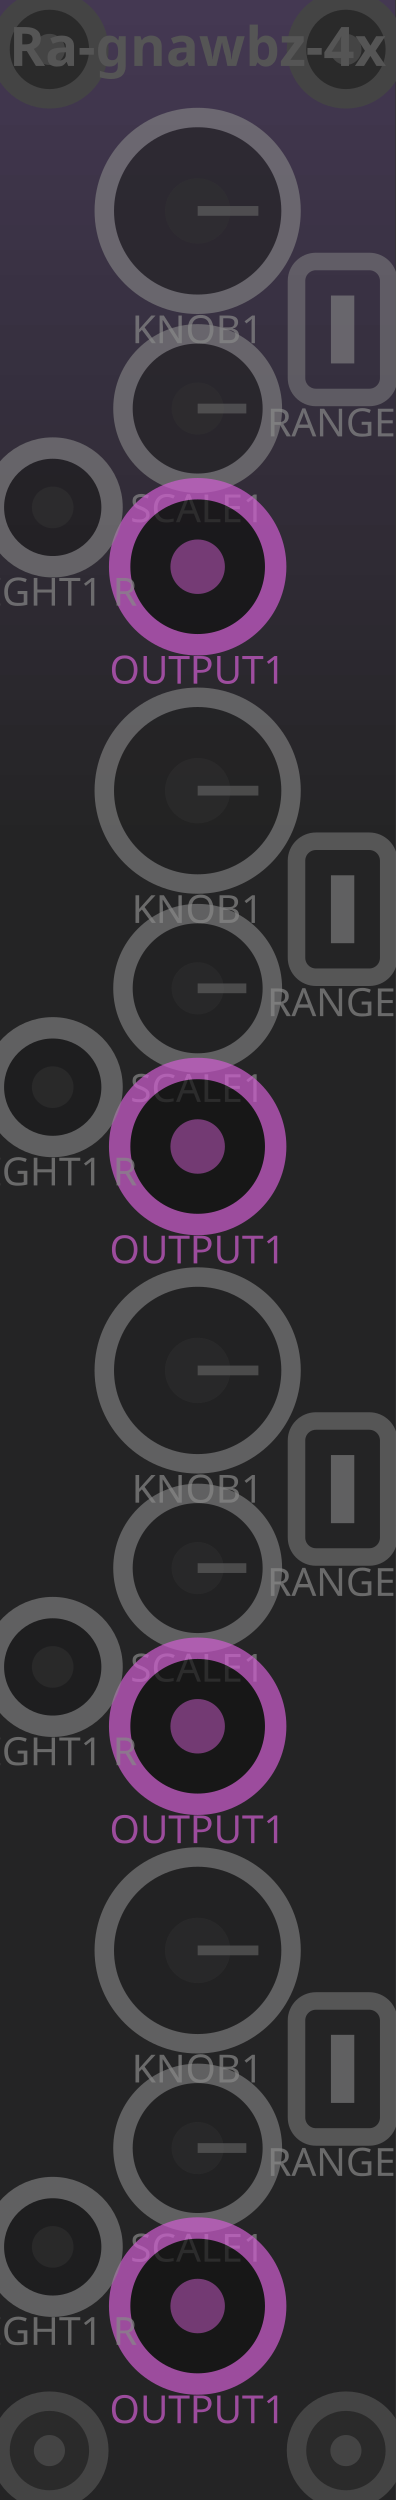
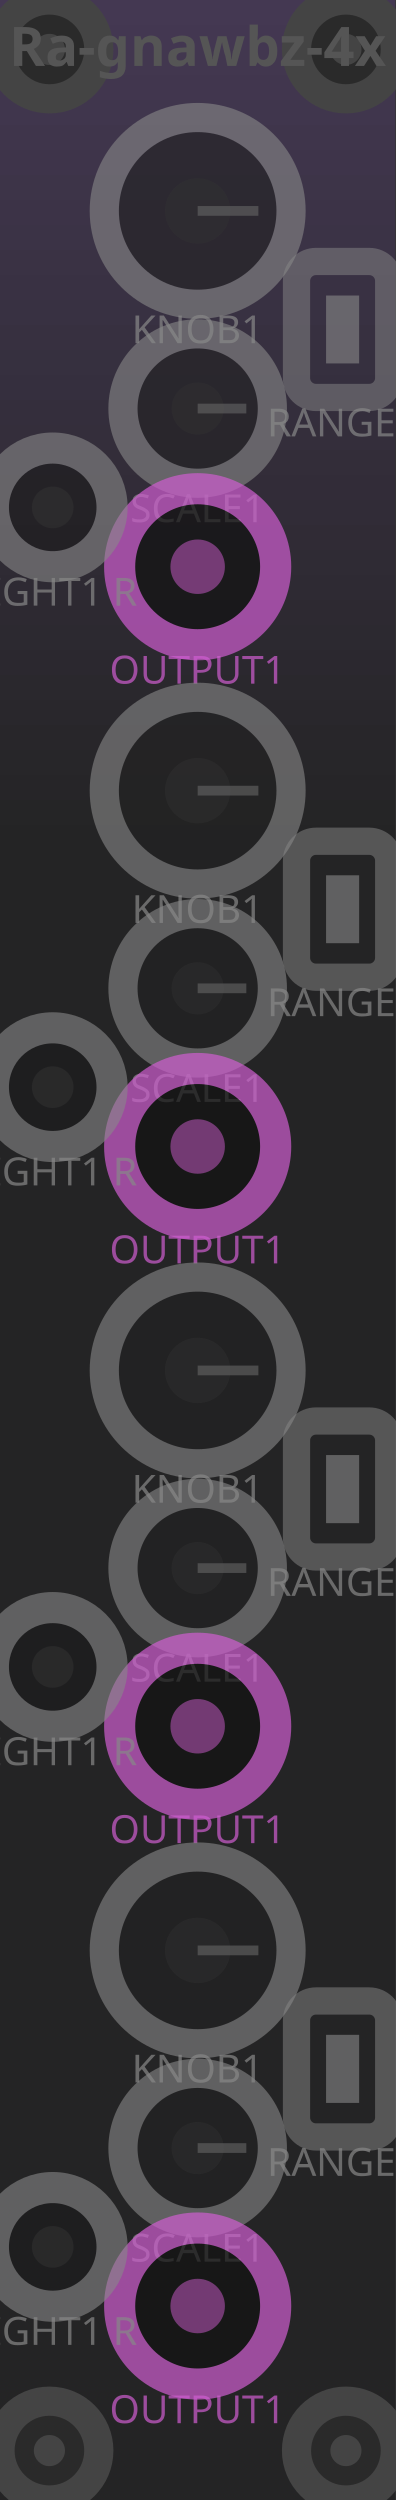
<svg xmlns="http://www.w3.org/2000/svg" viewBox="0 0 20.32 128.5" width="20.32mm" height="128.5mm">
-   <rect x="0.3" y="0.3" width="19.72" height="127.9" fill="none" stroke="#333" stroke-width="1" />
+   <rect x="0.3" y="0.3" width="19.72" height="127.9" fill="none" stroke="#333" stroke-width="1.5" />
  <rect x="0" y="0.000" width="20.32" height="1.295" fill="#443852" />
  <rect x="0" y="1.285" width="20.32" height="1.295" fill="#433751" />
  <rect x="0" y="2.570" width="20.32" height="1.295" fill="#42374f" />
  <rect x="0" y="3.855" width="20.32" height="1.295" fill="#41364e" />
  <rect x="0" y="5.140" width="20.32" height="1.295" fill="#40364d" />
  <rect x="0" y="6.425" width="20.32" height="1.295" fill="#3f354b" />
  <rect x="0" y="7.710" width="20.32" height="1.295" fill="#3e344a" />
  <rect x="0" y="8.995" width="20.32" height="1.295" fill="#3d3448" />
  <rect x="0" y="10.280" width="20.32" height="1.295" fill="#3c3347" />
  <rect x="0" y="11.565" width="20.32" height="1.295" fill="#3b3346" />
  <rect x="0" y="12.850" width="20.32" height="1.295" fill="#3a3244" />
  <rect x="0" y="14.135" width="20.32" height="1.295" fill="#393143" />
  <rect x="0" y="15.420" width="20.32" height="1.295" fill="#383142" />
  <rect x="0" y="16.705" width="20.32" height="1.295" fill="#373040" />
  <rect x="0" y="17.990" width="20.32" height="1.295" fill="#36303f" />
  <rect x="0" y="19.275" width="20.32" height="1.295" fill="#352f3e" />
  <rect x="0" y="20.560" width="20.32" height="1.295" fill="#342e3c" />
  <rect x="0" y="21.845" width="20.32" height="1.295" fill="#342e3b" />
  <rect x="0" y="23.130" width="20.32" height="1.295" fill="#332d39" />
  <rect x="0" y="24.415" width="20.32" height="1.295" fill="#322c38" />
  <rect x="0" y="25.700" width="20.32" height="1.295" fill="#312c37" />
  <rect x="0" y="26.985" width="20.32" height="1.295" fill="#302b35" />
  <rect x="0" y="28.270" width="20.32" height="1.295" fill="#2f2b34" />
  <rect x="0" y="29.555" width="20.32" height="1.295" fill="#2e2a33" />
  <rect x="0" y="30.840" width="20.32" height="1.295" fill="#2d2931" />
  <rect x="0" y="32.125" width="20.32" height="1.295" fill="#2c2930" />
  <rect x="0" y="33.410" width="20.32" height="1.295" fill="#2b282f" />
  <rect x="0" y="34.695" width="20.32" height="1.295" fill="#2a282d" />
  <rect x="0" y="35.980" width="20.32" height="1.295" fill="#29272c" />
  <rect x="0" y="37.265" width="20.32" height="1.295" fill="#28262a" />
  <rect x="0" y="38.550" width="20.32" height="1.295" fill="#272629" />
  <rect x="0" y="39.835" width="20.32" height="1.295" fill="#262528" />
  <rect x="0" y="41.120" width="20.32" height="1.295" fill="#252526" />
  <rect x="0" y="42.405" width="20.32" height="1.295" fill="#242425" />
  <rect x="0" y="43.690" width="20.32" height="1.295" fill="#242425" />
  <rect x="0" y="44.975" width="20.32" height="1.295" fill="#242425" />
  <rect x="0" y="46.260" width="20.32" height="1.295" fill="#242425" />
  <rect x="0" y="47.545" width="20.32" height="1.295" fill="#242425" />
  <rect x="0" y="48.830" width="20.32" height="1.295" fill="#242425" />
  <rect x="0" y="50.115" width="20.32" height="1.295" fill="#242425" />
  <rect x="0" y="51.400" width="20.32" height="1.295" fill="#242425" />
  <rect x="0" y="52.685" width="20.32" height="1.295" fill="#242425" />
  <rect x="0" y="53.970" width="20.32" height="1.295" fill="#242425" />
  <rect x="0" y="55.255" width="20.32" height="1.295" fill="#242425" />
  <rect x="0" y="56.540" width="20.32" height="1.295" fill="#242425" />
  <rect x="0" y="57.825" width="20.32" height="1.295" fill="#242425" />
  <rect x="0" y="59.110" width="20.32" height="1.295" fill="#242425" />
  <rect x="0" y="60.395" width="20.32" height="1.295" fill="#242425" />
  <rect x="0" y="61.680" width="20.32" height="1.295" fill="#242425" />
  <rect x="0" y="62.965" width="20.32" height="1.295" fill="#242425" />
  <rect x="0" y="64.250" width="20.32" height="1.295" fill="#242425" />
  <rect x="0" y="65.535" width="20.32" height="1.295" fill="#242425" />
  <rect x="0" y="66.820" width="20.32" height="1.295" fill="#242425" />
  <rect x="0" y="68.105" width="20.32" height="1.295" fill="#242425" />
  <rect x="0" y="69.390" width="20.32" height="1.295" fill="#242425" />
  <rect x="0" y="70.675" width="20.32" height="1.295" fill="#242425" />
  <rect x="0" y="71.960" width="20.32" height="1.295" fill="#242425" />
  <rect x="0" y="73.245" width="20.32" height="1.295" fill="#242425" />
  <rect x="0" y="74.530" width="20.32" height="1.295" fill="#242425" />
  <rect x="0" y="75.815" width="20.32" height="1.295" fill="#242425" />
  <rect x="0" y="77.100" width="20.32" height="1.295" fill="#242425" />
  <rect x="0" y="78.385" width="20.32" height="1.295" fill="#242425" />
  <rect x="0" y="79.670" width="20.32" height="1.295" fill="#242425" />
  <rect x="0" y="80.955" width="20.32" height="1.295" fill="#242425" />
  <rect x="0" y="82.240" width="20.32" height="1.295" fill="#242425" />
  <rect x="0" y="83.525" width="20.32" height="1.295" fill="#242425" />
  <rect x="0" y="84.810" width="20.32" height="1.295" fill="#242425" />
  <rect x="0" y="86.095" width="20.32" height="1.295" fill="#242425" />
  <rect x="0" y="87.380" width="20.32" height="1.295" fill="#242425" />
  <rect x="0" y="88.665" width="20.32" height="1.295" fill="#242425" />
  <rect x="0" y="89.950" width="20.32" height="1.295" fill="#242425" />
  <rect x="0" y="91.235" width="20.32" height="1.295" fill="#242425" />
  <rect x="0" y="92.520" width="20.32" height="1.295" fill="#242425" />
  <rect x="0" y="93.805" width="20.32" height="1.295" fill="#242425" />
  <rect x="0" y="95.090" width="20.32" height="1.295" fill="#242425" />
  <rect x="0" y="96.375" width="20.32" height="1.295" fill="#242425" />
  <rect x="0" y="97.660" width="20.32" height="1.295" fill="#242425" />
  <rect x="0" y="98.945" width="20.32" height="1.295" fill="#242425" />
  <rect x="0" y="100.230" width="20.32" height="1.295" fill="#242425" />
  <rect x="0" y="101.515" width="20.32" height="1.295" fill="#242425" />
  <rect x="0" y="102.800" width="20.32" height="1.295" fill="#242425" />
  <rect x="0" y="104.085" width="20.32" height="1.295" fill="#242425" />
  <rect x="0" y="105.370" width="20.32" height="1.295" fill="#242425" />
  <rect x="0" y="106.655" width="20.32" height="1.295" fill="#242425" />
  <rect x="0" y="107.940" width="20.32" height="1.295" fill="#242425" />
  <rect x="0" y="109.225" width="20.32" height="1.295" fill="#242425" />
  <rect x="0" y="110.510" width="20.32" height="1.295" fill="#242425" />
  <rect x="0" y="111.795" width="20.32" height="1.295" fill="#242425" />
  <rect x="0" y="113.080" width="20.32" height="1.295" fill="#242425" />
  <rect x="0" y="114.365" width="20.32" height="1.295" fill="#242425" />
  <rect x="0" y="115.650" width="20.32" height="1.295" fill="#242425" />
  <rect x="0" y="116.935" width="20.32" height="1.295" fill="#242425" />
  <rect x="0" y="118.220" width="20.32" height="1.295" fill="#242425" />
  <rect x="0" y="119.505" width="20.32" height="1.295" fill="#242425" />
  <rect x="0" y="120.790" width="20.32" height="1.295" fill="#242425" />
  <rect x="0" y="122.075" width="20.32" height="1.295" fill="#242425" />
  <rect x="0" y="123.360" width="20.32" height="1.295" fill="#242425" />
  <rect x="0" y="124.645" width="20.32" height="1.295" fill="#242425" />
  <rect x="0" y="125.930" width="20.32" height="1.295" fill="#242425" />
  <rect x="0" y="127.215" width="20.32" height="1.295" fill="#242425" />
-   <circle cx="2.54" cy="2.54" r="2.54" fill="#2a2a2a" stroke="#444" stroke-width="1" />
+   <circle cx="2.54" cy="2.54" r="2.54" fill="#2a2a2a" stroke="#444" stroke-width="1.5" />
  <circle cx="2.54" cy="2.54" r="0.8" fill="#444" />
-   <circle cx="2.54" cy="125.96" r="2.54" fill="#2a2a2a" stroke="#444" stroke-width="1" />
+   <circle cx="2.54" cy="125.96" r="2.54" fill="#2a2a2a" stroke="#444" stroke-width="1.5" />
  <circle cx="2.54" cy="125.96" r="0.8" fill="#444" />
-   <circle cx="17.78" cy="2.54" r="2.54" fill="#2a2a2a" stroke="#444" stroke-width="1" />
+   <circle cx="17.78" cy="2.54" r="2.54" fill="#2a2a2a" stroke="#444" stroke-width="1.5" />
  <circle cx="17.78" cy="2.54" r="0.8" fill="#444" />
-   <circle cx="17.78" cy="125.96" r="2.54" fill="#2a2a2a" stroke="#444" stroke-width="1" />
+   <circle cx="17.78" cy="125.96" r="2.54" fill="#2a2a2a" stroke="#444" stroke-width="1.5" />
  <circle cx="17.78" cy="125.96" r="0.8" fill="#444" />
  <text x="10.16" y="3.39" fill="#555" font-family="sans-serif" font-size="2.8" text-anchor="middle" font-weight="bold">Ra-gnawbz-4x</text>
-   <circle cx="10.16" cy="10.84" r="4.80" fill="#222" stroke="#888" stroke-width="1" opacity="0.6" />
+   <circle cx="10.16" cy="10.84" r="4.80" fill="#222" stroke="#888" stroke-width="1.5" opacity="0.6" />
  <circle cx="10.16" cy="10.84" r="1.68" fill="#333" opacity="0.4" />
  <line x1="10.16" y1="10.84" x2="13.28" y2="10.84" stroke="#666" stroke-width="0.5" opacity="0.6" />
  <text x="10.16" y="17.64" fill="#888" font-family="sans-serif" font-size="2.0" text-anchor="middle" opacity="0.7">KNOB1</text>
-   <rect x="15.24" y="13.44" width="4.74" height="6.99" rx="1" fill="none" stroke="#888" stroke-width="0.9" opacity="0.5" />
-   <line x1="17.61" y1="18.68" x2="17.61" y2="15.19" stroke="#888" stroke-width="1.2" opacity="0.6" />
+   <rect x="15.24" y="13.44" width="4.74" height="6.99" rx="1" fill="none" stroke="#888" stroke-width="1.4" opacity="0.5" />
+   <line x1="17.61" y1="18.68" x2="17.61" y2="15.19" stroke="#888" stroke-width="1.7" opacity="0.6" />
  <text x="17.61" y="22.43" fill="#888" font-family="sans-serif" font-size="2.0" text-anchor="middle" opacity="0.7">RANGE1</text>
-   <circle cx="10.16" cy="21.00" r="3.84" fill="#222" stroke="#888" stroke-width="1" opacity="0.6" />
+   <circle cx="10.16" cy="21.00" r="3.84" fill="#222" stroke="#888" stroke-width="1.5" opacity="0.6" />
  <circle cx="10.16" cy="21.00" r="1.34" fill="#333" opacity="0.4" />
  <line x1="10.16" y1="21.00" x2="12.66" y2="21.00" stroke="#666" stroke-width="0.5" opacity="0.6" />
  <text x="10.16" y="26.84" fill="#888" font-family="sans-serif" font-size="2.0" text-anchor="middle" opacity="0.7">SCALE1</text>
-   <circle cx="10.16" cy="29.13" r="4.01" fill="#111" stroke="#CF5DD0" stroke-width="1.1" opacity="0.7" />
+   <circle cx="10.16" cy="29.13" r="4.01" fill="#111" stroke="#CF5DD0" stroke-width="1.6" opacity="0.7" />
  <circle cx="10.16" cy="29.13" r="1.40" fill="#CF5DD0" opacity="0.5" />
  <text x="10.16" y="35.14" fill="#CF5DD0" font-family="sans-serif" font-size="2.0" text-anchor="middle" opacity="0.7">OUTPUT1</text>
-   <circle cx="2.71" cy="26.08" r="3.05" fill="#1a1a1a" stroke="#888" stroke-width="1.1" opacity="0.6" />
+   <circle cx="2.71" cy="26.08" r="3.05" fill="#1a1a1a" stroke="#888" stroke-width="1.6" opacity="0.6" />
  <circle cx="2.71" cy="26.08" r="1.07" fill="#333" opacity="0.5" />
  <text x="2.71" y="31.13" fill="#888" font-family="sans-serif" font-size="2.0" text-anchor="middle" opacity="0.7">LIGHT1 R</text>
-   <circle cx="10.16" cy="40.64" r="4.80" fill="#222" stroke="#888" stroke-width="1" opacity="0.6" />
+   <circle cx="10.16" cy="40.64" r="4.80" fill="#222" stroke="#888" stroke-width="1.5" opacity="0.6" />
  <circle cx="10.16" cy="40.64" r="1.68" fill="#333" opacity="0.4" />
  <line x1="10.16" y1="40.64" x2="13.28" y2="40.64" stroke="#666" stroke-width="0.5" opacity="0.6" />
  <text x="10.16" y="47.44" fill="#888" font-family="sans-serif" font-size="2.0" text-anchor="middle" opacity="0.7">KNOB1</text>
-   <rect x="15.24" y="43.24" width="4.74" height="6.99" rx="1" fill="none" stroke="#888" stroke-width="0.9" opacity="0.5" />
-   <line x1="17.61" y1="48.48" x2="17.61" y2="44.99" stroke="#888" stroke-width="1.2" opacity="0.6" />
+   <rect x="15.24" y="43.24" width="4.74" height="6.99" rx="1" fill="none" stroke="#888" stroke-width="1.4" opacity="0.5" />
+   <line x1="17.61" y1="48.48" x2="17.61" y2="44.99" stroke="#888" stroke-width="1.7" opacity="0.6" />
  <text x="17.61" y="52.23" fill="#888" font-family="sans-serif" font-size="2.0" text-anchor="middle" opacity="0.7">RANGE1</text>
-   <circle cx="10.16" cy="50.80" r="3.84" fill="#222" stroke="#888" stroke-width="1" opacity="0.6" />
+   <circle cx="10.16" cy="50.80" r="3.84" fill="#222" stroke="#888" stroke-width="1.5" opacity="0.6" />
  <circle cx="10.16" cy="50.80" r="1.34" fill="#333" opacity="0.4" />
  <line x1="10.16" y1="50.80" x2="12.66" y2="50.80" stroke="#666" stroke-width="0.5" opacity="0.6" />
  <text x="10.16" y="56.64" fill="#888" font-family="sans-serif" font-size="2.0" text-anchor="middle" opacity="0.7">SCALE1</text>
-   <circle cx="10.16" cy="58.93" r="4.01" fill="#111" stroke="#CF5DD0" stroke-width="1.1" opacity="0.7" />
+   <circle cx="10.16" cy="58.93" r="4.01" fill="#111" stroke="#CF5DD0" stroke-width="1.6" opacity="0.7" />
  <circle cx="10.16" cy="58.93" r="1.40" fill="#CF5DD0" opacity="0.5" />
  <text x="10.16" y="64.94" fill="#CF5DD0" font-family="sans-serif" font-size="2.0" text-anchor="middle" opacity="0.7">OUTPUT1</text>
-   <circle cx="2.71" cy="55.88" r="3.05" fill="#1a1a1a" stroke="#888" stroke-width="1.1" opacity="0.6" />
+   <circle cx="2.71" cy="55.88" r="3.05" fill="#1a1a1a" stroke="#888" stroke-width="1.6" opacity="0.6" />
  <circle cx="2.71" cy="55.88" r="1.07" fill="#333" opacity="0.5" />
  <text x="2.71" y="60.93" fill="#888" font-family="sans-serif" font-size="2.0" text-anchor="middle" opacity="0.7">LIGHT1 R</text>
-   <circle cx="10.16" cy="70.44" r="4.80" fill="#222" stroke="#888" stroke-width="1" opacity="0.6" />
+   <circle cx="10.16" cy="70.44" r="4.80" fill="#222" stroke="#888" stroke-width="1.5" opacity="0.6" />
  <circle cx="10.16" cy="70.44" r="1.68" fill="#333" opacity="0.4" />
  <line x1="10.16" y1="70.44" x2="13.28" y2="70.44" stroke="#666" stroke-width="0.5" opacity="0.6" />
  <text x="10.16" y="77.24" fill="#888" font-family="sans-serif" font-size="2.0" text-anchor="middle" opacity="0.7">KNOB1</text>
-   <rect x="15.24" y="73.04" width="4.74" height="6.99" rx="1" fill="none" stroke="#888" stroke-width="0.9" opacity="0.5" />
-   <line x1="17.61" y1="78.29" x2="17.61" y2="74.79" stroke="#888" stroke-width="1.2" opacity="0.6" />
+   <rect x="15.24" y="73.04" width="4.74" height="6.99" rx="1" fill="none" stroke="#888" stroke-width="1.4" opacity="0.5" />
+   <line x1="17.61" y1="78.29" x2="17.61" y2="74.79" stroke="#888" stroke-width="1.7" opacity="0.6" />
  <text x="17.61" y="82.03" fill="#888" font-family="sans-serif" font-size="2.0" text-anchor="middle" opacity="0.7">RANGE1</text>
-   <circle cx="10.16" cy="80.60" r="3.84" fill="#222" stroke="#888" stroke-width="1" opacity="0.6" />
+   <circle cx="10.16" cy="80.60" r="3.84" fill="#222" stroke="#888" stroke-width="1.5" opacity="0.6" />
  <circle cx="10.16" cy="80.60" r="1.34" fill="#333" opacity="0.4" />
  <line x1="10.16" y1="80.60" x2="12.66" y2="80.60" stroke="#666" stroke-width="0.5" opacity="0.6" />
  <text x="10.16" y="86.44" fill="#888" font-family="sans-serif" font-size="2.0" text-anchor="middle" opacity="0.7">SCALE1</text>
-   <circle cx="10.16" cy="88.73" r="4.01" fill="#111" stroke="#CF5DD0" stroke-width="1.1" opacity="0.7" />
+   <circle cx="10.16" cy="88.73" r="4.01" fill="#111" stroke="#CF5DD0" stroke-width="1.6" opacity="0.7" />
  <circle cx="10.16" cy="88.73" r="1.40" fill="#CF5DD0" opacity="0.5" />
  <text x="10.16" y="94.74" fill="#CF5DD0" font-family="sans-serif" font-size="2.0" text-anchor="middle" opacity="0.7">OUTPUT1</text>
-   <circle cx="2.71" cy="85.68" r="3.05" fill="#1a1a1a" stroke="#888" stroke-width="1.1" opacity="0.6" />
+   <circle cx="2.71" cy="85.68" r="3.05" fill="#1a1a1a" stroke="#888" stroke-width="1.6" opacity="0.6" />
  <circle cx="2.71" cy="85.68" r="1.07" fill="#333" opacity="0.5" />
  <text x="2.71" y="90.73" fill="#888" font-family="sans-serif" font-size="2.0" text-anchor="middle" opacity="0.7">LIGHT1 R</text>
-   <circle cx="10.16" cy="100.25" r="4.80" fill="#222" stroke="#888" stroke-width="1" opacity="0.6" />
+   <circle cx="10.16" cy="100.25" r="4.80" fill="#222" stroke="#888" stroke-width="1.5" opacity="0.6" />
  <circle cx="10.16" cy="100.25" r="1.68" fill="#333" opacity="0.4" />
  <line x1="10.16" y1="100.25" x2="13.28" y2="100.25" stroke="#666" stroke-width="0.5" opacity="0.6" />
  <text x="10.16" y="107.04" fill="#888" font-family="sans-serif" font-size="2.0" text-anchor="middle" opacity="0.7">KNOB1</text>
-   <rect x="15.24" y="102.85" width="4.74" height="6.99" rx="1" fill="none" stroke="#888" stroke-width="0.9" opacity="0.5" />
-   <line x1="17.61" y1="108.09" x2="17.61" y2="104.59" stroke="#888" stroke-width="1.2" opacity="0.6" />
+   <rect x="15.24" y="102.85" width="4.74" height="6.99" rx="1" fill="none" stroke="#888" stroke-width="1.4" opacity="0.5" />
+   <line x1="17.61" y1="108.09" x2="17.61" y2="104.59" stroke="#888" stroke-width="1.7" opacity="0.6" />
  <text x="17.61" y="111.84" fill="#888" font-family="sans-serif" font-size="2.0" text-anchor="middle" opacity="0.7">RANGE1</text>
-   <circle cx="10.16" cy="110.41" r="3.84" fill="#222" stroke="#888" stroke-width="1" opacity="0.6" />
+   <circle cx="10.16" cy="110.41" r="3.84" fill="#222" stroke="#888" stroke-width="1.5" opacity="0.6" />
  <circle cx="10.16" cy="110.41" r="1.34" fill="#333" opacity="0.4" />
  <line x1="10.16" y1="110.41" x2="12.66" y2="110.41" stroke="#666" stroke-width="0.5" opacity="0.6" />
  <text x="10.16" y="116.25" fill="#888" font-family="sans-serif" font-size="2.0" text-anchor="middle" opacity="0.7">SCALE1</text>
-   <circle cx="10.16" cy="118.53" r="4.01" fill="#111" stroke="#CF5DD0" stroke-width="1.1" opacity="0.7" />
+   <circle cx="10.16" cy="118.53" r="4.01" fill="#111" stroke="#CF5DD0" stroke-width="1.6" opacity="0.7" />
  <circle cx="10.16" cy="118.53" r="1.40" fill="#CF5DD0" opacity="0.5" />
  <text x="10.16" y="124.55" fill="#CF5DD0" font-family="sans-serif" font-size="2.0" text-anchor="middle" opacity="0.7">OUTPUT1</text>
-   <circle cx="2.71" cy="115.49" r="3.05" fill="#1a1a1a" stroke="#888" stroke-width="1.1" opacity="0.6" />
+   <circle cx="2.71" cy="115.49" r="3.05" fill="#1a1a1a" stroke="#888" stroke-width="1.6" opacity="0.6" />
  <circle cx="2.71" cy="115.49" r="1.07" fill="#333" opacity="0.5" />
  <text x="2.71" y="120.53" fill="#888" font-family="sans-serif" font-size="2.0" text-anchor="middle" opacity="0.7">LIGHT1 R</text>
</svg>
